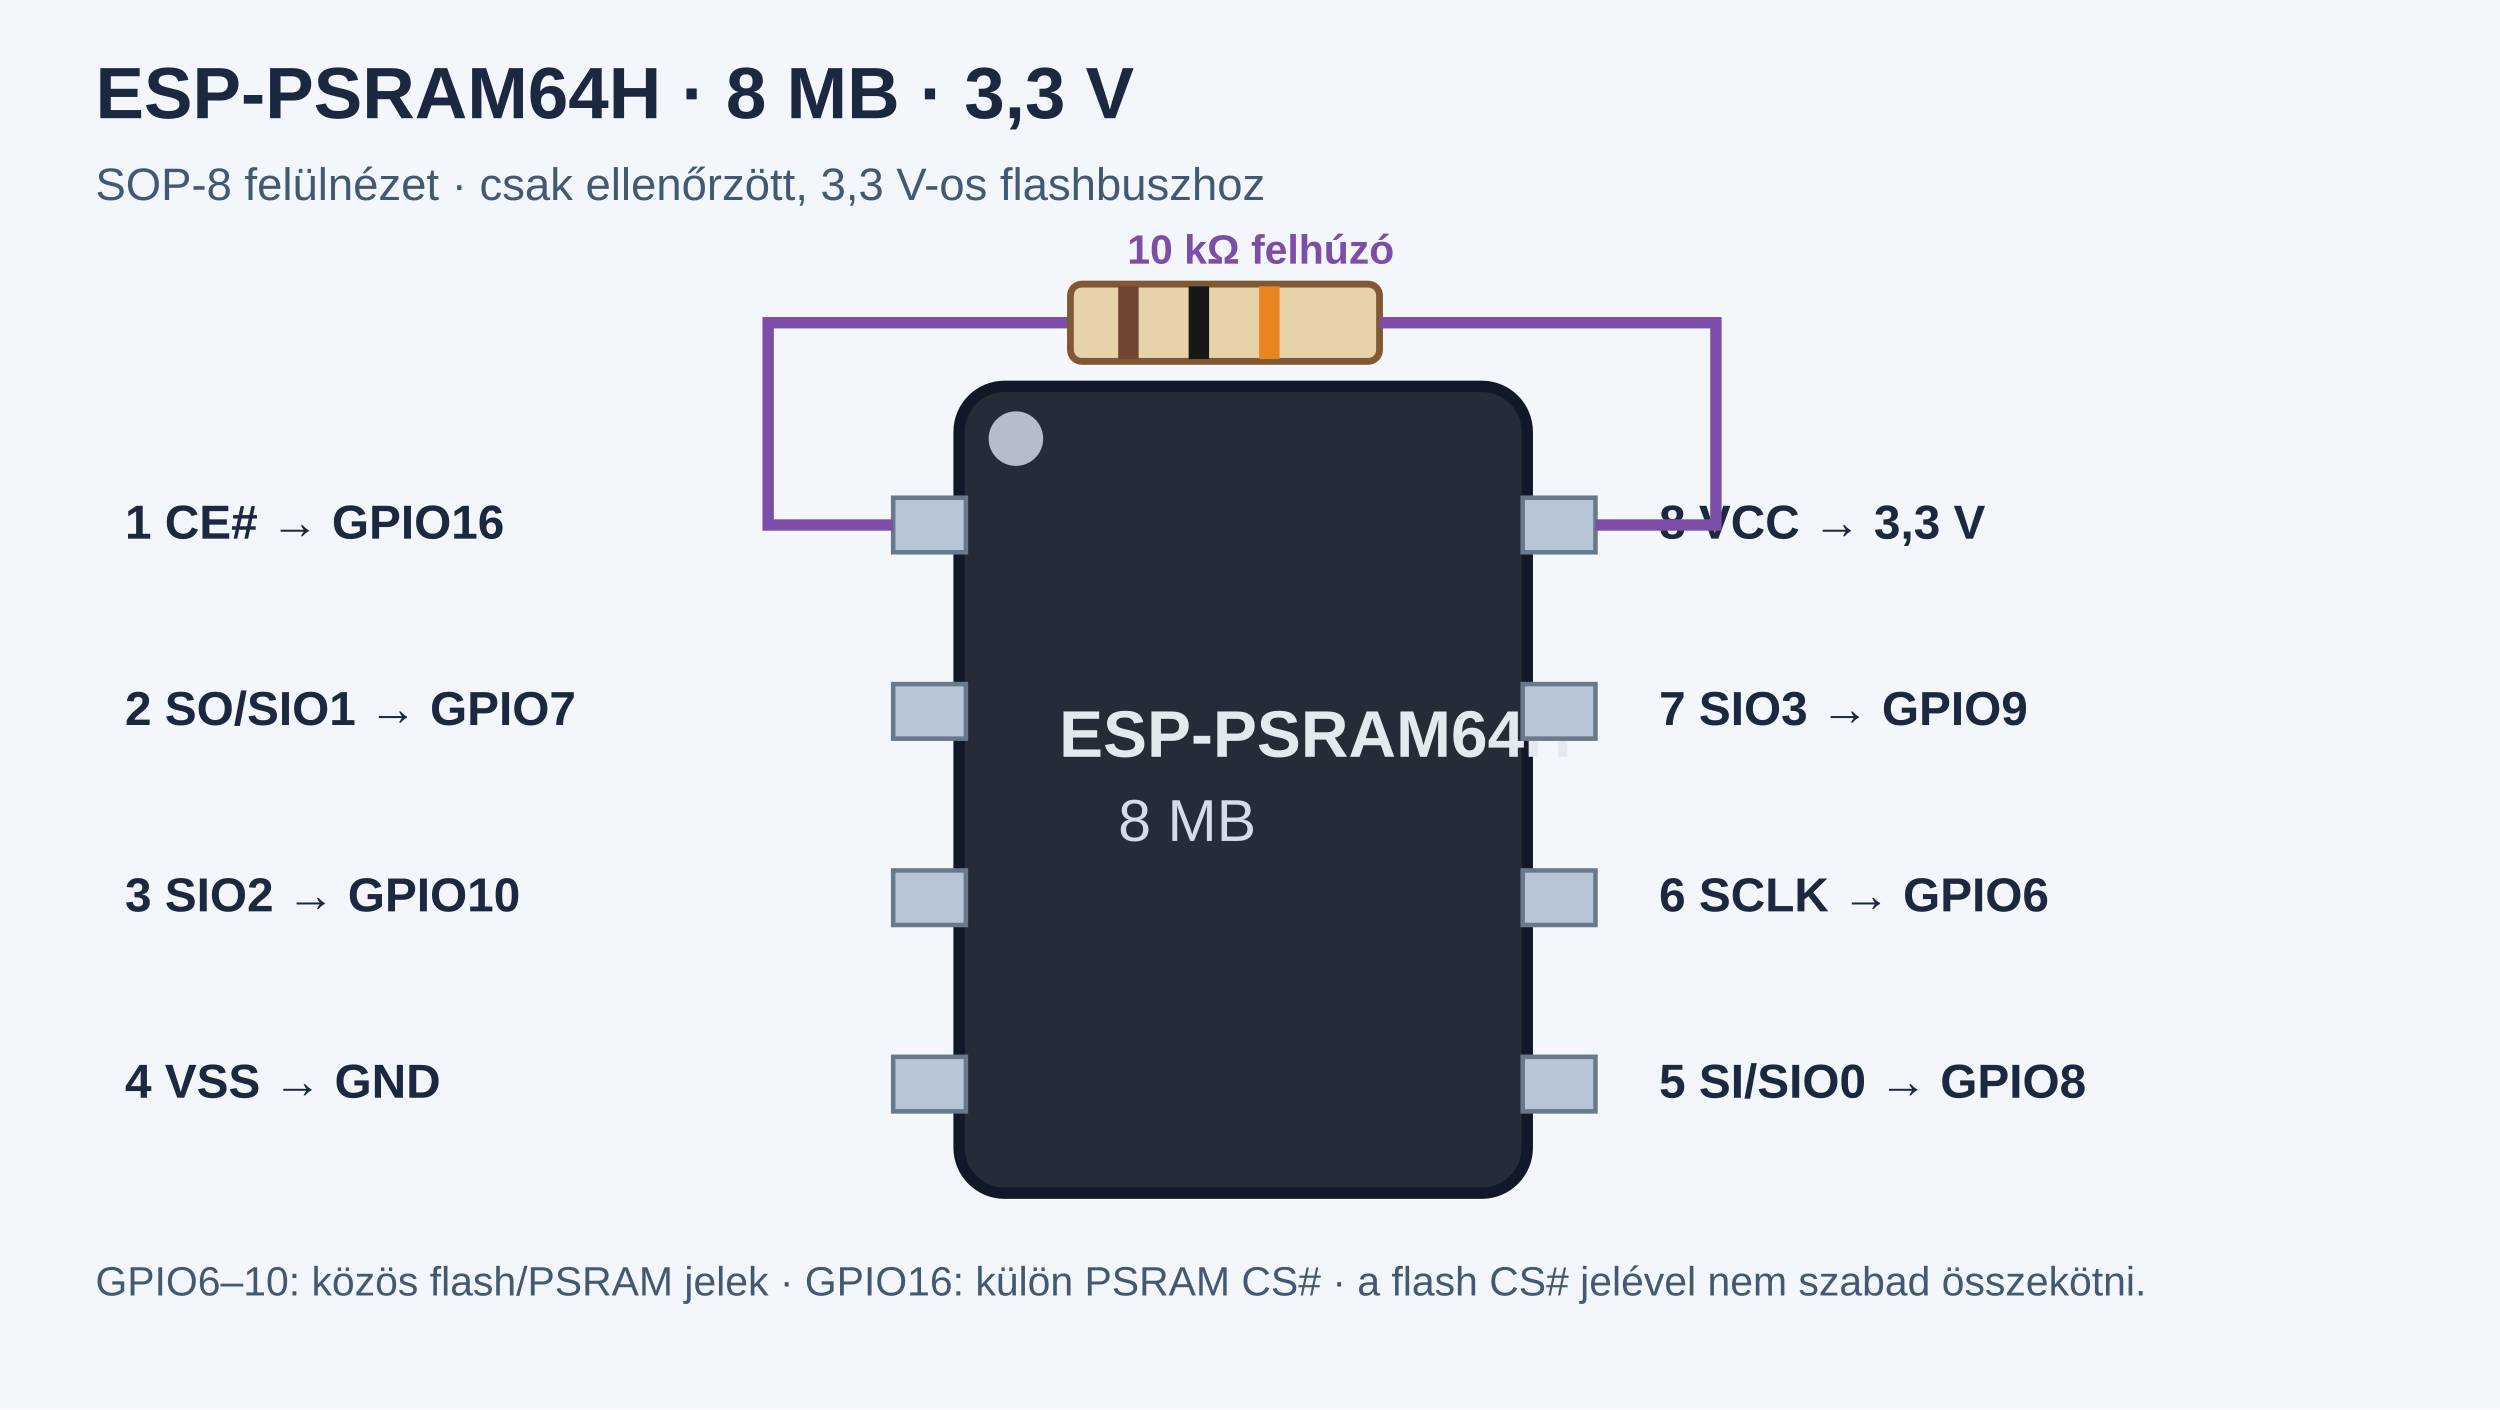
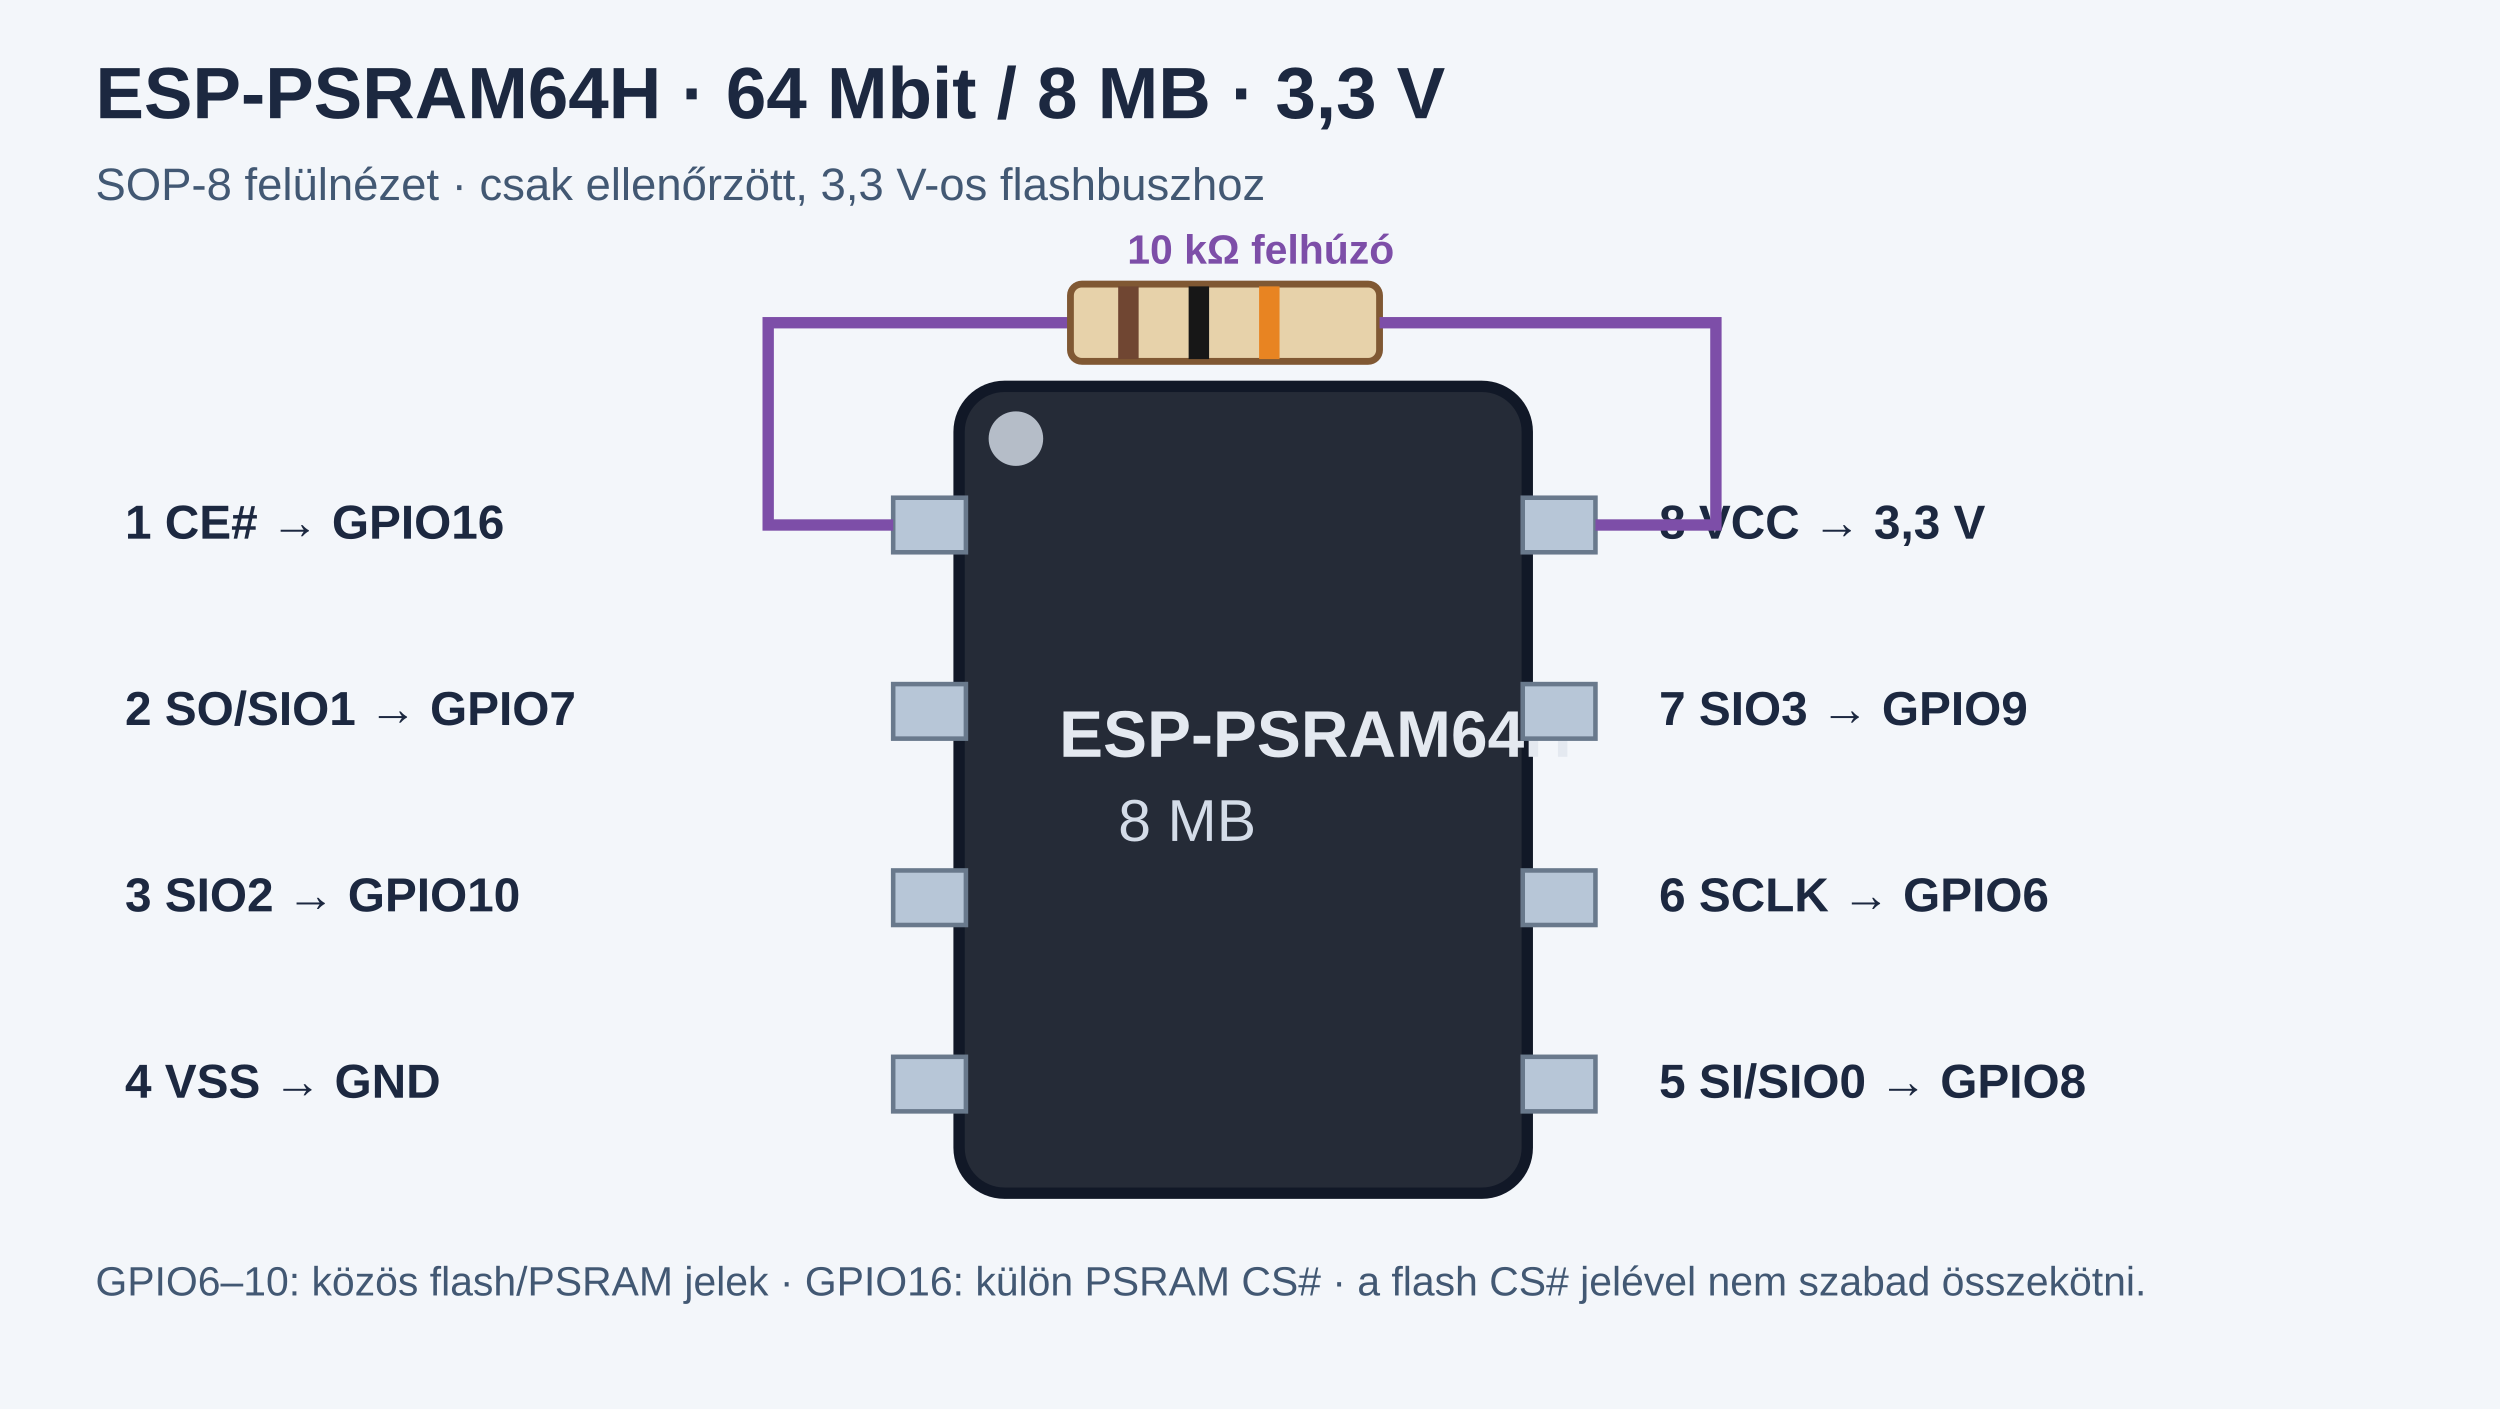
<svg xmlns="http://www.w3.org/2000/svg" width="1100" height="620" viewBox="0 0 1100 620" role="img" aria-labelledby="title desc">
  <rect width="1100" height="620" fill="#f3f6fa" />
-   <text x="42" y="52" font-family="Arial,sans-serif" font-size="32" font-weight="bold" fill="#1c2840">ESP-PSRAM64H · 8 MB · 3,3 V</text>
+   <text x="42" y="52" font-family="Arial,sans-serif" font-size="32" font-weight="bold" fill="#1c2840">ESP-PSRAM64H · 64 Mbit / 8 MB · 3,3 V</text>
  <text x="42" y="88" font-family="Arial,sans-serif" font-size="20" fill="#425873">SOP-8 felülnézet · csak ellenőrzött, 3,3 V-os flashbuszhoz</text>
  <rect x="422" y="170" width="250" height="355" rx="20" fill="#252b37" stroke="#111827" stroke-width="5" />
  <circle cx="447" cy="193" r="12" fill="#b5bdc8" />
  <text x="466" y="333" font-family="Arial,sans-serif" font-size="29" font-weight="bold" fill="#e4e9f0">ESP-PSRAM64H</text>
  <text x="492" y="370" font-family="Arial,sans-serif" font-size="26" fill="#d4dce8">8 MB</text>
  <g fill="#b7c6d7" stroke="#69798c" stroke-width="2">
    <rect x="393" y="219" width="32" height="24" />
    <rect x="393" y="301" width="32" height="24" />
    <rect x="393" y="383" width="32" height="24" />
    <rect x="393" y="465" width="32" height="24" />
    <rect x="670" y="219" width="32" height="24" />
    <rect x="670" y="301" width="32" height="24" />
    <rect x="670" y="383" width="32" height="24" />
    <rect x="670" y="465" width="32" height="24" />
  </g>
  <g font-family="Arial,sans-serif" font-size="21" font-weight="bold" fill="#1c2840">
    <text x="55" y="237">1 CE# → GPIO16</text>
    <text x="55" y="319">2 SO/SIO1 → GPIO7</text>
    <text x="55" y="401">3 SIO2 → GPIO10</text>
    <text x="55" y="483">4 VSS → GND</text>
    <text x="730" y="237">8 VCC → 3,3 V</text>
    <text x="730" y="319">7 SIO3 → GPIO9</text>
    <text x="730" y="401">6 SCLK → GPIO6</text>
    <text x="730" y="483">5 SI/SIO0 → GPIO8</text>
  </g>
  <path d="M393 231 H338 V142 H471" fill="none" stroke="#7d4ea8" stroke-width="5" />
  <rect x="471" y="125" width="136" height="34" rx="5" fill="#e7d2aa" stroke="#805833" stroke-width="3" />
  <rect x="492" y="126" width="9" height="32" fill="#704632" />
  <rect x="523" y="126" width="9" height="32" fill="#171717" />
  <rect x="554" y="126" width="9" height="32" fill="#e88422" />
  <path d="M607 142 H755 V231 H702" fill="none" stroke="#7d4ea8" stroke-width="5" />
  <text x="496" y="116" font-family="Arial,sans-serif" font-size="18" font-weight="bold" fill="#7d4ea8">10 kΩ felhúzó</text>
  <text x="42" y="570" font-family="Arial,sans-serif" font-size="18" fill="#425873">GPIO6–10: közös flash/PSRAM jelek · GPIO16: külön PSRAM CS# · a flash CS# jelével nem szabad összekötni.</text>
</svg>
